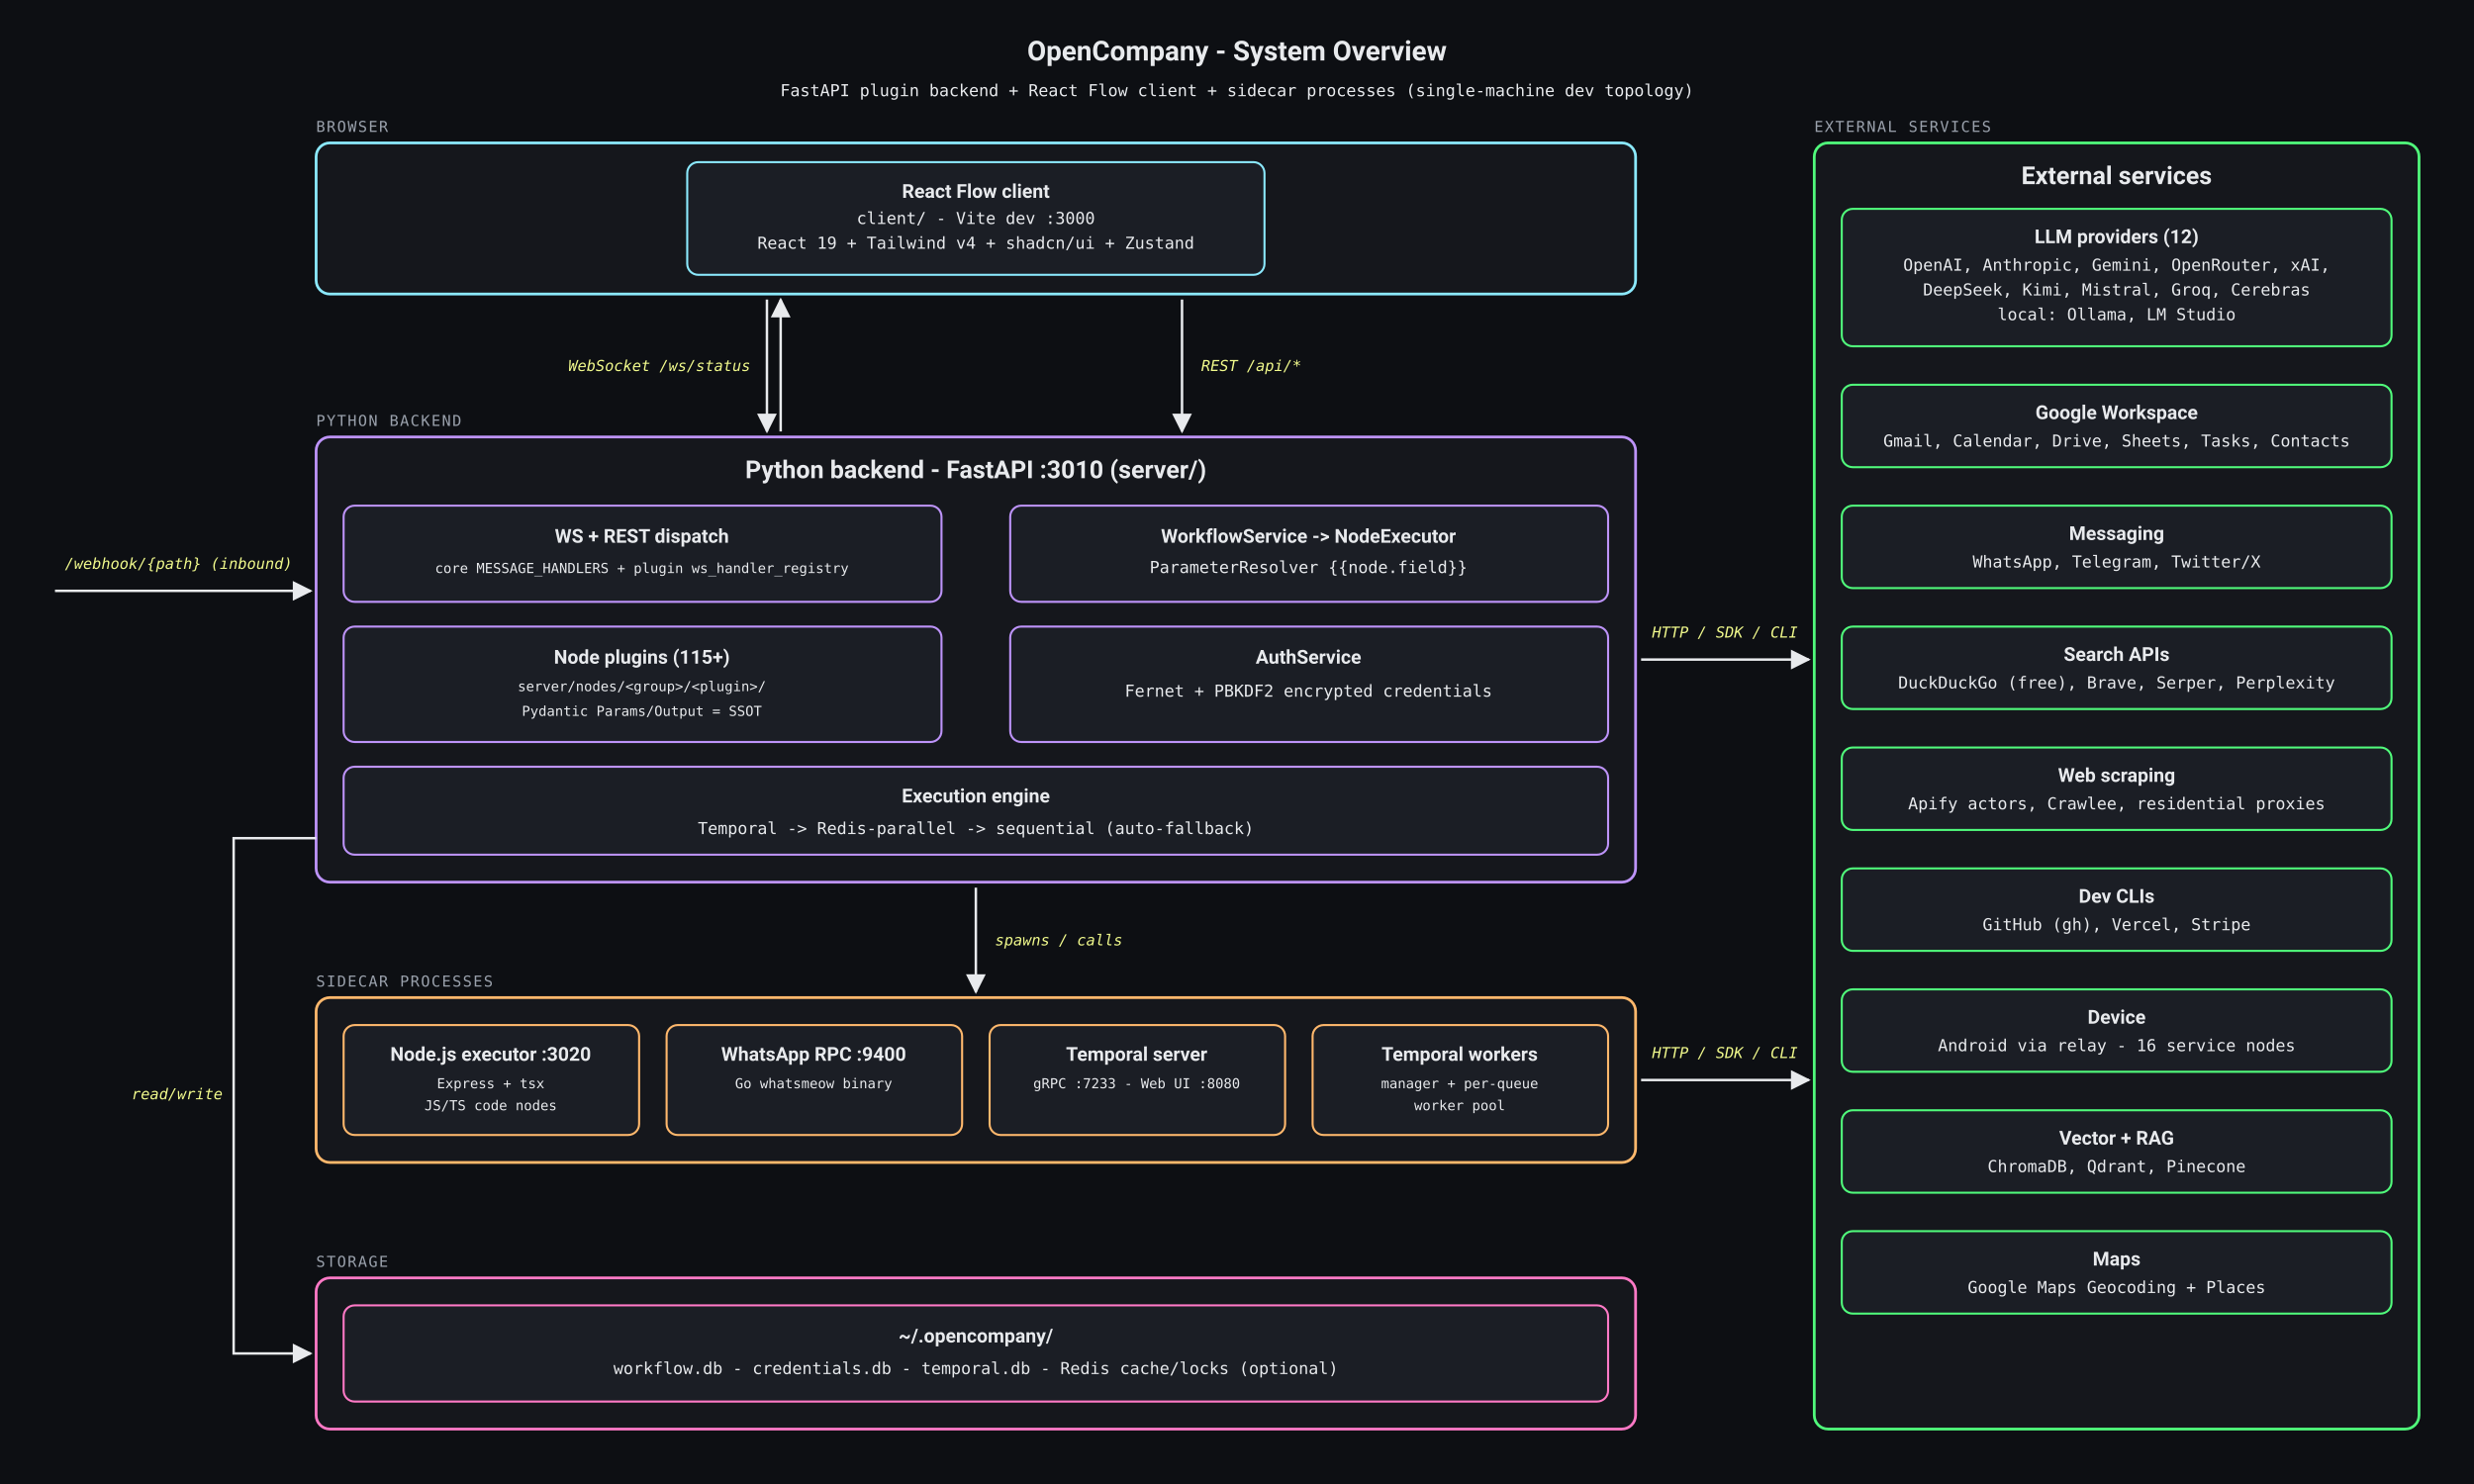
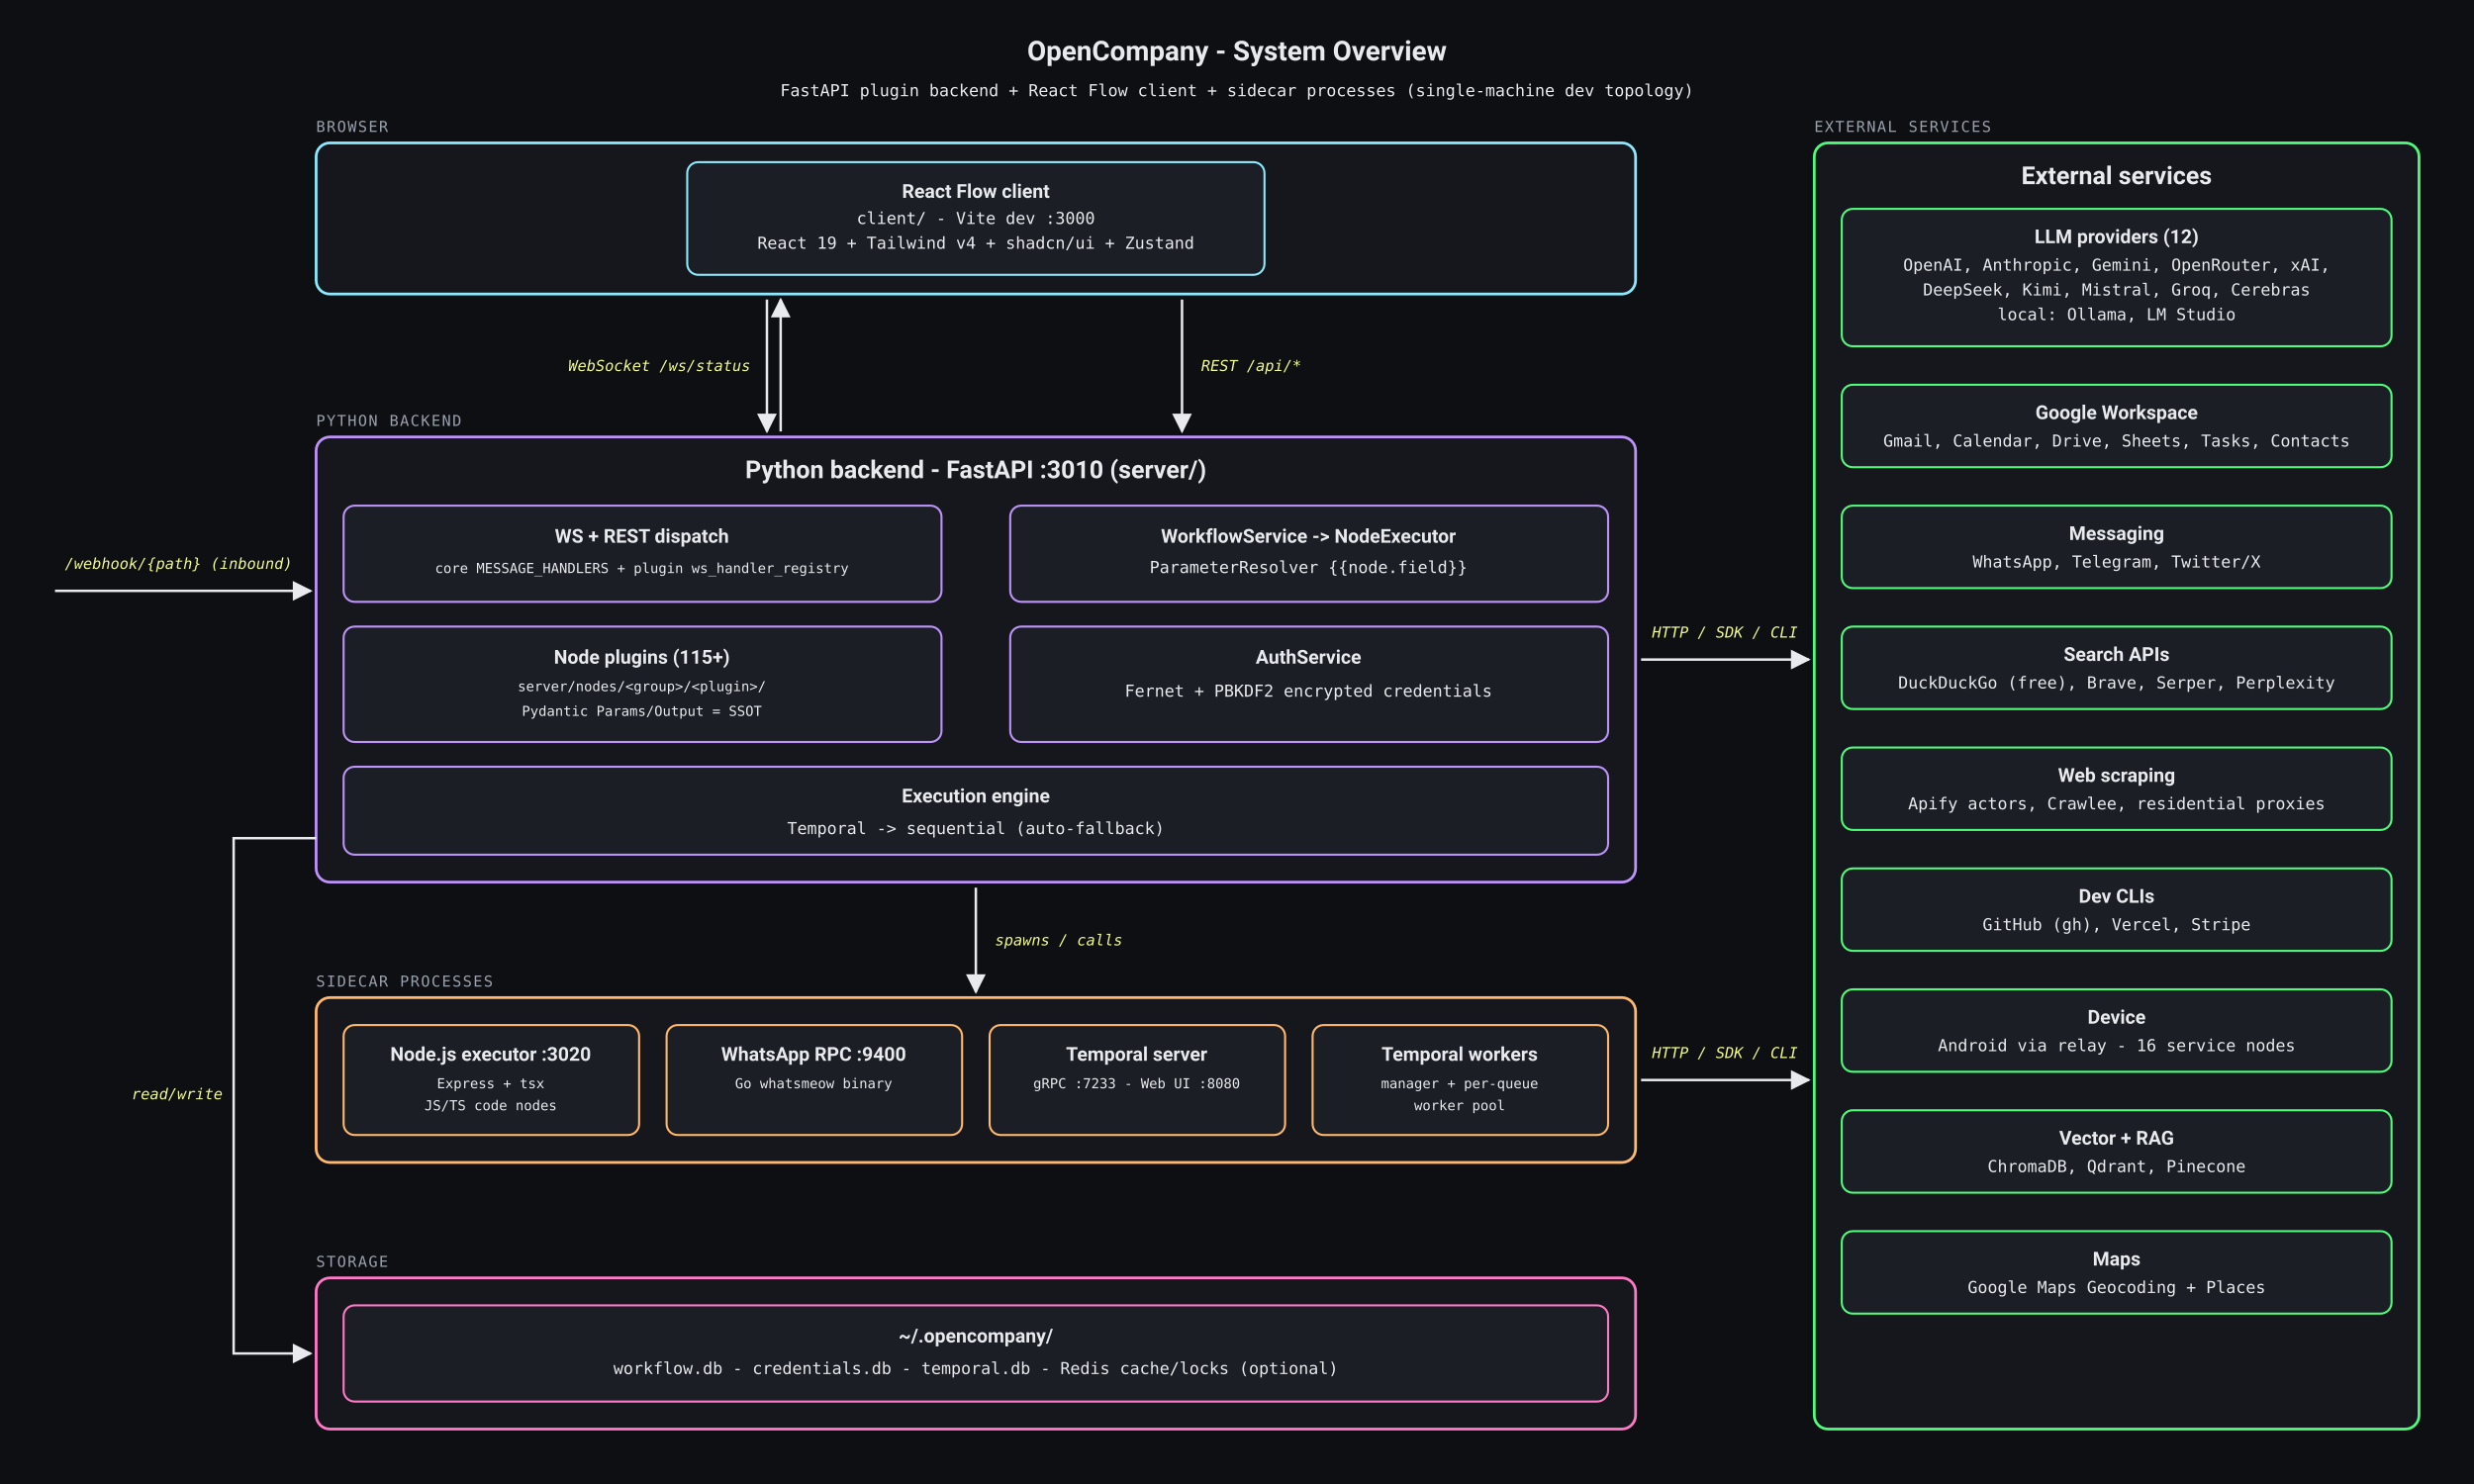
<svg xmlns="http://www.w3.org/2000/svg" viewBox="0 0 1800 1080" width="100%" preserveAspectRatio="xMidYMid meet" font-family="ui-monospace, SFMono-Regular, 'SF Mono', Menlo, Monaco, Consolas, monospace">
  <defs>
    <marker id="arrow" viewBox="0 0 10 10" refX="9" refY="5" markerWidth="8" markerHeight="8" orient="auto-start-reverse">
      <path d="M0,0 L10,5 L0,10 z" fill="#e8eaed" />
    </marker>
    <style>
      .bg { fill: #0d0f13; }
      .panel { fill: #15171c; stroke-width: 2; }
      .p-cyan { stroke: #8be9fd; } .p-purple { stroke: #bd93f9; } .p-orange { stroke: #ffb86c; } .p-green { stroke: #50fa7b; } .p-pink { stroke: #ff79c6; }
      .title { fill: #e8eaed; font-size: 20px; font-weight: 700; }
      .h1 { fill: #e8eaed; font-size: 18px; font-weight: 700; }
      .h2 { fill: #e8eaed; font-size: 14px; font-weight: 700; }
      .sub { fill: #e8eaed; font-size: 12px; }
      .small { fill: #e8eaed; font-size: 10px; }
      .label { fill: #f1fa8c; font-size: 11px; font-style: italic; }
      .conn { stroke: #e8eaed; stroke-width: 1.8; fill: none; }
      .conn-dot { stroke: #9aa1ac; stroke-width: 1.5; fill: none; stroke-dasharray: 4 4; }
      .box { fill: #1b1e25; stroke-width: 1.5; }
      .tier-label { fill: #9aa1ac; font-size: 11px; text-transform: uppercase; letter-spacing: 1px; }
      .accent-cyan { fill: #8be9fd; } .accent-purple { fill: #bd93f9; } .accent-green { fill: #50fa7b; } .accent-orange { fill: #ffb86c; } .accent-pink { fill: #ff79c6; }
          .title, .h1, .h2 { font-family: 'Geist Variable', system-ui, -apple-system, BlinkMacSystemFont, 'Segoe UI', Roboto, sans-serif; }
    </style>
  </defs>
  <rect class="bg" width="1800" height="1080" />
  <text class="title" x="900" y="44" text-anchor="middle">OpenCompany - System Overview</text>
  <text class="sub" x="900" y="70" text-anchor="middle">FastAPI plugin backend + React Flow client + sidecar processes (single-machine dev topology)</text>
  <text class="tier-label" x="230" y="96">BROWSER</text>
  <rect class="panel p-cyan" x="230" y="104" width="960" height="110" rx="10" />
  <rect class="box p-cyan" x="500" y="118" width="420" height="82" rx="8" />
  <text class="h2" x="710" y="144" text-anchor="middle">React Flow client</text>
  <text class="sub" x="710" y="163" text-anchor="middle">client/ - Vite dev :3000</text>
  <text class="sub" x="710" y="181" text-anchor="middle">React 19 + Tailwind v4 + shadcn/ui + Zustand</text>
  <path class="conn" d="M 558 218 L 558 314" marker-end="url(#arrow)" />
  <path class="conn" d="M 568 314 L 568 218" marker-end="url(#arrow)" />
  <text class="label" x="546" y="270" text-anchor="end">WebSocket /ws/status</text>
  <path class="conn" d="M 860 218 L 860 314" marker-end="url(#arrow)" />
  <text class="label" x="874" y="270">REST /api/*</text>
  <path class="conn" d="M 40 430 L 226 430" marker-end="url(#arrow)" />
  <text class="label" x="130" y="414" text-anchor="middle">/webhook/{path} (inbound)</text>
  <text class="tier-label" x="230" y="310">PYTHON BACKEND</text>
  <rect class="panel p-purple" x="230" y="318" width="960" height="324" rx="10" />
  <text class="h1" x="710" y="348" text-anchor="middle">Python backend - FastAPI :3010 (server/)</text>
  <rect class="box p-purple" x="250" y="368" width="435" height="70" rx="8" />
  <text class="h2" x="467" y="395" text-anchor="middle">WS + REST dispatch</text>
  <text class="small" x="467" y="417" text-anchor="middle">core MESSAGE_HANDLERS + plugin ws_handler_registry</text>
  <rect class="box p-purple" x="735" y="368" width="435" height="70" rx="8" />
  <text class="h2" x="952" y="395" text-anchor="middle">WorkflowService -&gt; NodeExecutor</text>
  <text class="sub" x="952" y="417" text-anchor="middle">ParameterResolver {{node.field}}</text>
  <rect class="box p-purple" x="250" y="456" width="435" height="84" rx="8" />
  <text class="h2" x="467" y="483" text-anchor="middle">Node plugins (115+)</text>
  <text class="small" x="467" y="503" text-anchor="middle">server/nodes/&lt;group&gt;/&lt;plugin&gt;/</text>
  <text class="small" x="467" y="521" text-anchor="middle">Pydantic Params/Output = SSOT</text>
  <rect class="box p-purple" x="735" y="456" width="435" height="84" rx="8" />
  <text class="h2" x="952" y="483" text-anchor="middle">AuthService</text>
  <text class="sub" x="952" y="507" text-anchor="middle">Fernet + PBKDF2 encrypted credentials</text>
  <rect class="box p-purple" x="250" y="558" width="920" height="64" rx="8" />
  <text class="h2" x="710" y="584" text-anchor="middle">Execution engine</text>
-   <text class="sub" x="710" y="607" text-anchor="middle">Temporal -&gt; Redis-parallel -&gt; sequential (auto-fallback)</text>
+   <text class="sub" x="710" y="607" text-anchor="middle">Temporal -&gt; sequential (auto-fallback)</text>
  <path class="conn" d="M 710 646 L 710 722" marker-end="url(#arrow)" />
  <text class="label" x="724" y="688">spawns / calls</text>
  <text class="tier-label" x="230" y="718">SIDECAR PROCESSES</text>
  <rect class="panel p-orange" x="230" y="726" width="960" height="120" rx="10" />
  <rect class="box p-orange" x="250" y="746" width="215" height="80" rx="8" />
  <text class="h2" x="357" y="772" text-anchor="middle">Node.js executor :3020</text>
  <text class="small" x="357" y="792" text-anchor="middle">Express + tsx</text>
  <text class="small" x="357" y="808" text-anchor="middle">JS/TS code nodes</text>
  <rect class="box p-orange" x="485" y="746" width="215" height="80" rx="8" />
  <text class="h2" x="592" y="772" text-anchor="middle">WhatsApp RPC :9400</text>
  <text class="small" x="592" y="792" text-anchor="middle">Go whatsmeow binary</text>
  <rect class="box p-orange" x="720" y="746" width="215" height="80" rx="8" />
  <text class="h2" x="827" y="772" text-anchor="middle">Temporal server</text>
  <text class="small" x="827" y="792" text-anchor="middle">gRPC :7233 - Web UI :8080</text>
  <rect class="box p-orange" x="955" y="746" width="215" height="80" rx="8" />
  <text class="h2" x="1062" y="772" text-anchor="middle">Temporal workers</text>
  <text class="small" x="1062" y="792" text-anchor="middle">manager + per-queue</text>
  <text class="small" x="1062" y="808" text-anchor="middle">worker pool</text>
  <path class="conn" d="M 230 610 L 170 610 L 170 985 L 226 985" marker-end="url(#arrow)" />
  <text class="label" x="162" y="800" text-anchor="end">read/write</text>
  <text class="tier-label" x="230" y="922">STORAGE</text>
  <rect class="panel p-pink" x="230" y="930" width="960" height="110" rx="10" />
  <rect class="box p-pink" x="250" y="950" width="920" height="70" rx="8" />
  <text class="h2" x="710" y="977" text-anchor="middle">~/.opencompany/</text>
  <text class="sub" x="710" y="1000" text-anchor="middle">workflow.db - credentials.db - temporal.db - Redis cache/locks (optional)</text>
  <path class="conn" d="M 1194 480 L 1316 480" marker-end="url(#arrow)" />
  <text class="label" x="1255" y="464" text-anchor="middle">HTTP / SDK / CLI</text>
  <path class="conn" d="M 1194 786 L 1316 786" marker-end="url(#arrow)" />
  <text class="label" x="1255" y="770" text-anchor="middle">HTTP / SDK / CLI</text>
  <text class="tier-label" x="1320" y="96">EXTERNAL SERVICES</text>
  <rect class="panel p-green" x="1320" y="104" width="440" height="936" rx="10" />
  <text class="h1" x="1540" y="134" text-anchor="middle">External services</text>
  <rect class="box p-green" x="1340" y="152" width="400" height="100" rx="8" />
  <text class="h2" x="1540" y="177" text-anchor="middle">LLM providers (12)</text>
  <text class="sub" x="1540" y="197" text-anchor="middle">OpenAI, Anthropic, Gemini, OpenRouter, xAI,</text>
  <text class="sub" x="1540" y="215" text-anchor="middle">DeepSeek, Kimi, Mistral, Groq, Cerebras</text>
  <text class="sub" x="1540" y="233" text-anchor="middle">local: Ollama, LM Studio</text>
  <rect class="box p-green" x="1340" y="280" width="400" height="60" rx="8" />
  <text class="h2" x="1540" y="305" text-anchor="middle">Google Workspace</text>
  <text class="sub" x="1540" y="325" text-anchor="middle">Gmail, Calendar, Drive, Sheets, Tasks, Contacts</text>
  <rect class="box p-green" x="1340" y="368" width="400" height="60" rx="8" />
  <text class="h2" x="1540" y="393" text-anchor="middle">Messaging</text>
  <text class="sub" x="1540" y="413" text-anchor="middle">WhatsApp, Telegram, Twitter/X</text>
  <rect class="box p-green" x="1340" y="456" width="400" height="60" rx="8" />
  <text class="h2" x="1540" y="481" text-anchor="middle">Search APIs</text>
  <text class="sub" x="1540" y="501" text-anchor="middle">DuckDuckGo (free), Brave, Serper, Perplexity</text>
  <rect class="box p-green" x="1340" y="544" width="400" height="60" rx="8" />
  <text class="h2" x="1540" y="569" text-anchor="middle">Web scraping</text>
  <text class="sub" x="1540" y="589" text-anchor="middle">Apify actors, Crawlee, residential proxies</text>
  <rect class="box p-green" x="1340" y="632" width="400" height="60" rx="8" />
  <text class="h2" x="1540" y="657" text-anchor="middle">Dev CLIs</text>
  <text class="sub" x="1540" y="677" text-anchor="middle">GitHub (gh), Vercel, Stripe</text>
  <rect class="box p-green" x="1340" y="720" width="400" height="60" rx="8" />
  <text class="h2" x="1540" y="745" text-anchor="middle">Device</text>
  <text class="sub" x="1540" y="765" text-anchor="middle">Android via relay - 16 service nodes</text>
  <rect class="box p-green" x="1340" y="808" width="400" height="60" rx="8" />
  <text class="h2" x="1540" y="833" text-anchor="middle">Vector + RAG</text>
  <text class="sub" x="1540" y="853" text-anchor="middle">ChromaDB, Qdrant, Pinecone</text>
  <rect class="box p-green" x="1340" y="896" width="400" height="60" rx="8" />
  <text class="h2" x="1540" y="921" text-anchor="middle">Maps</text>
  <text class="sub" x="1540" y="941" text-anchor="middle">Google Maps Geocoding + Places</text>
</svg>
